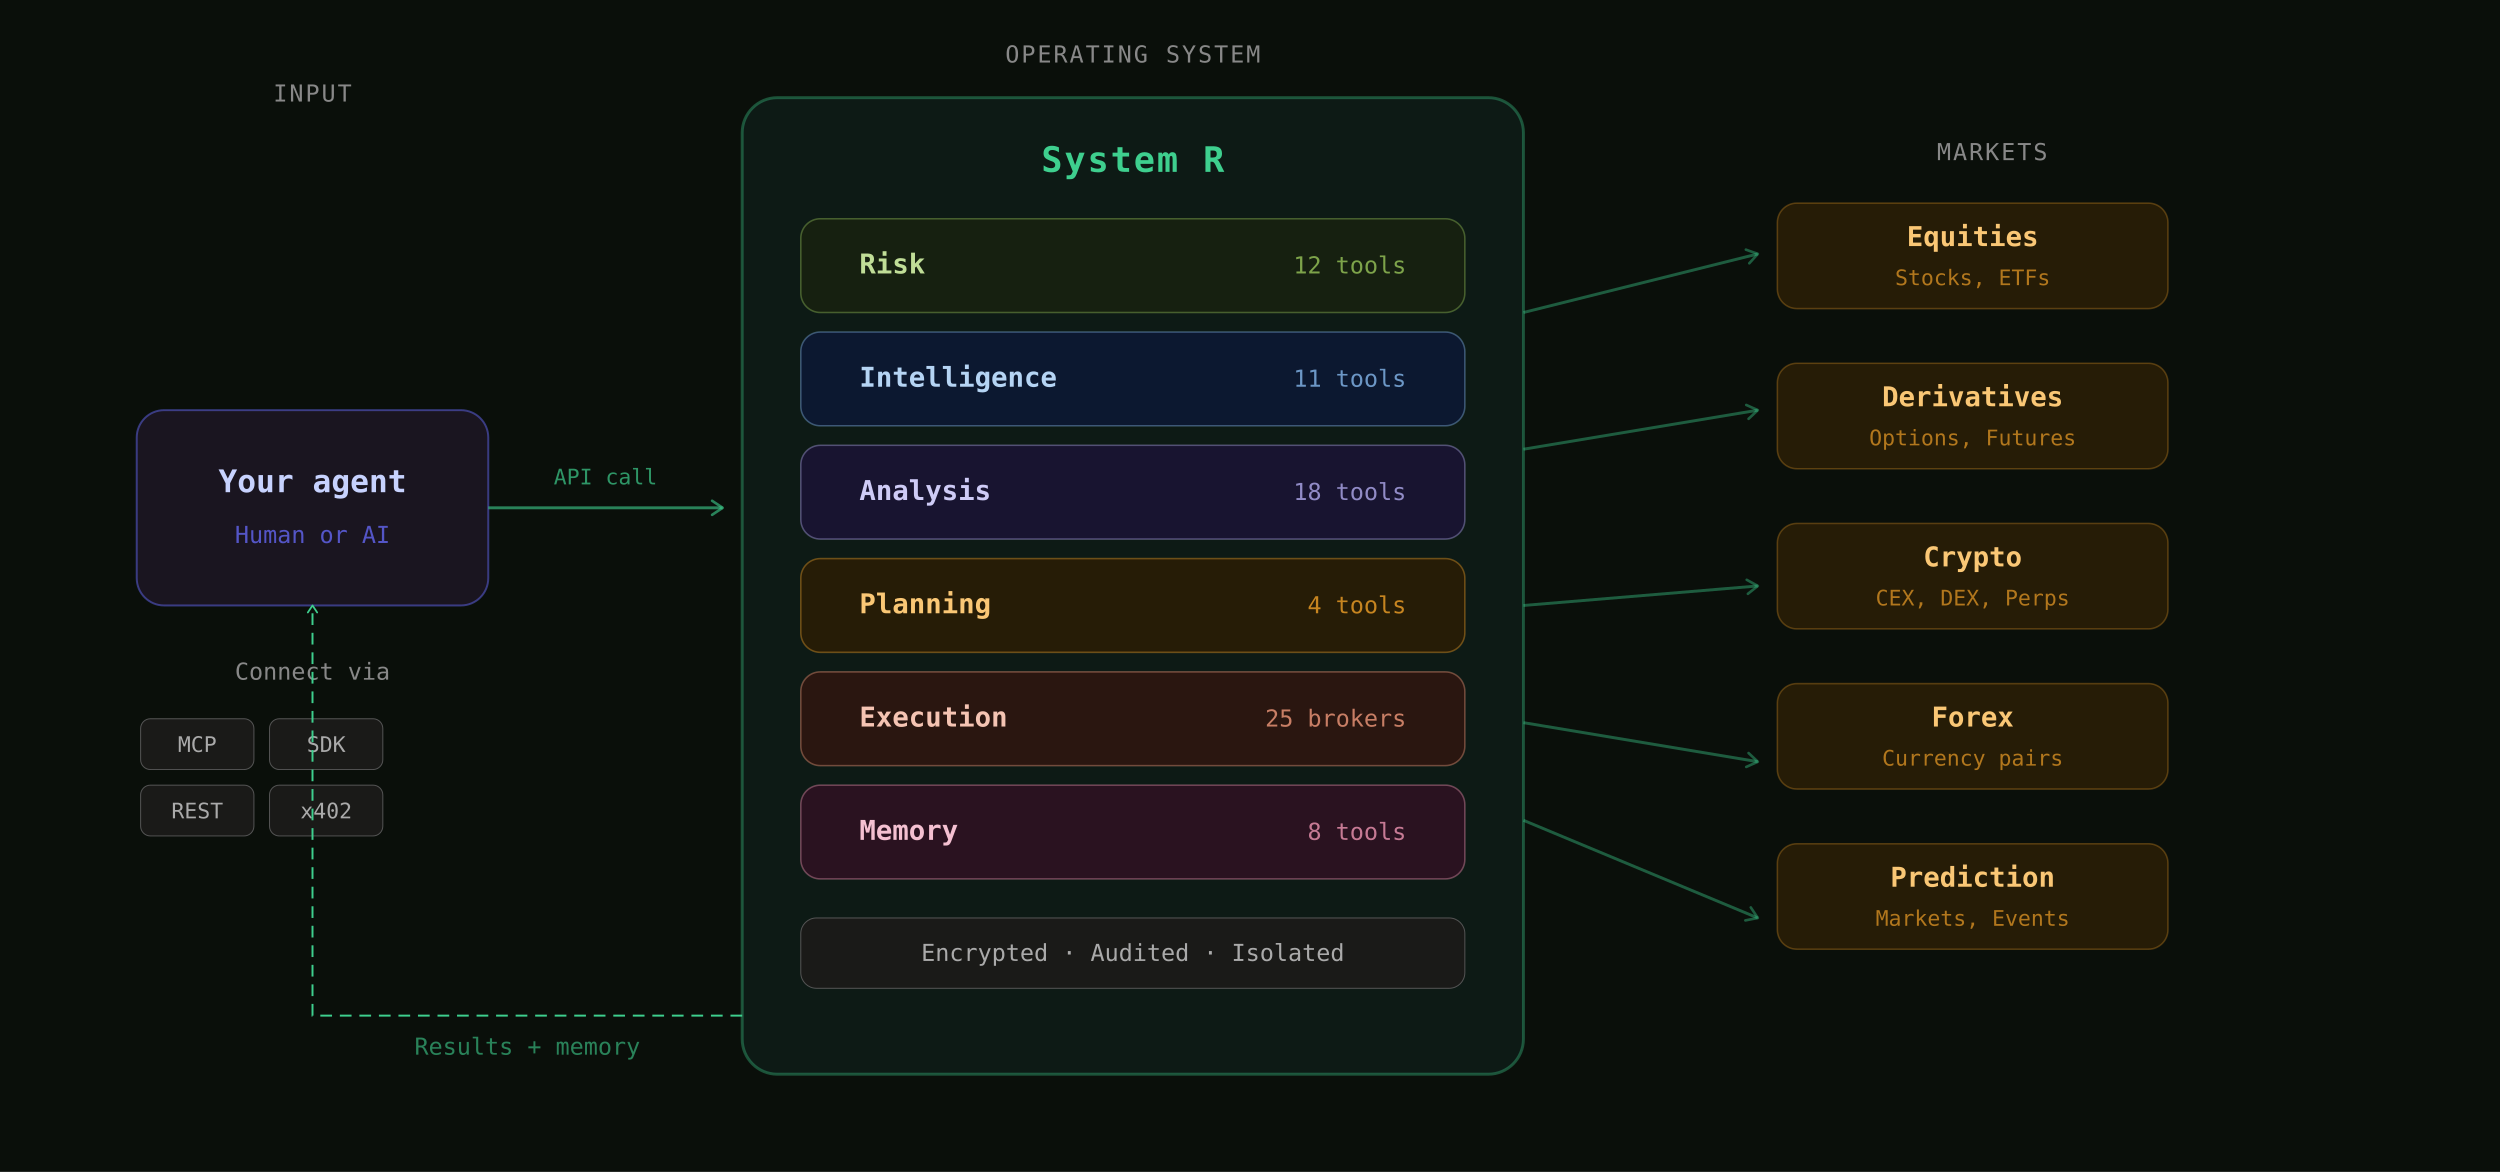
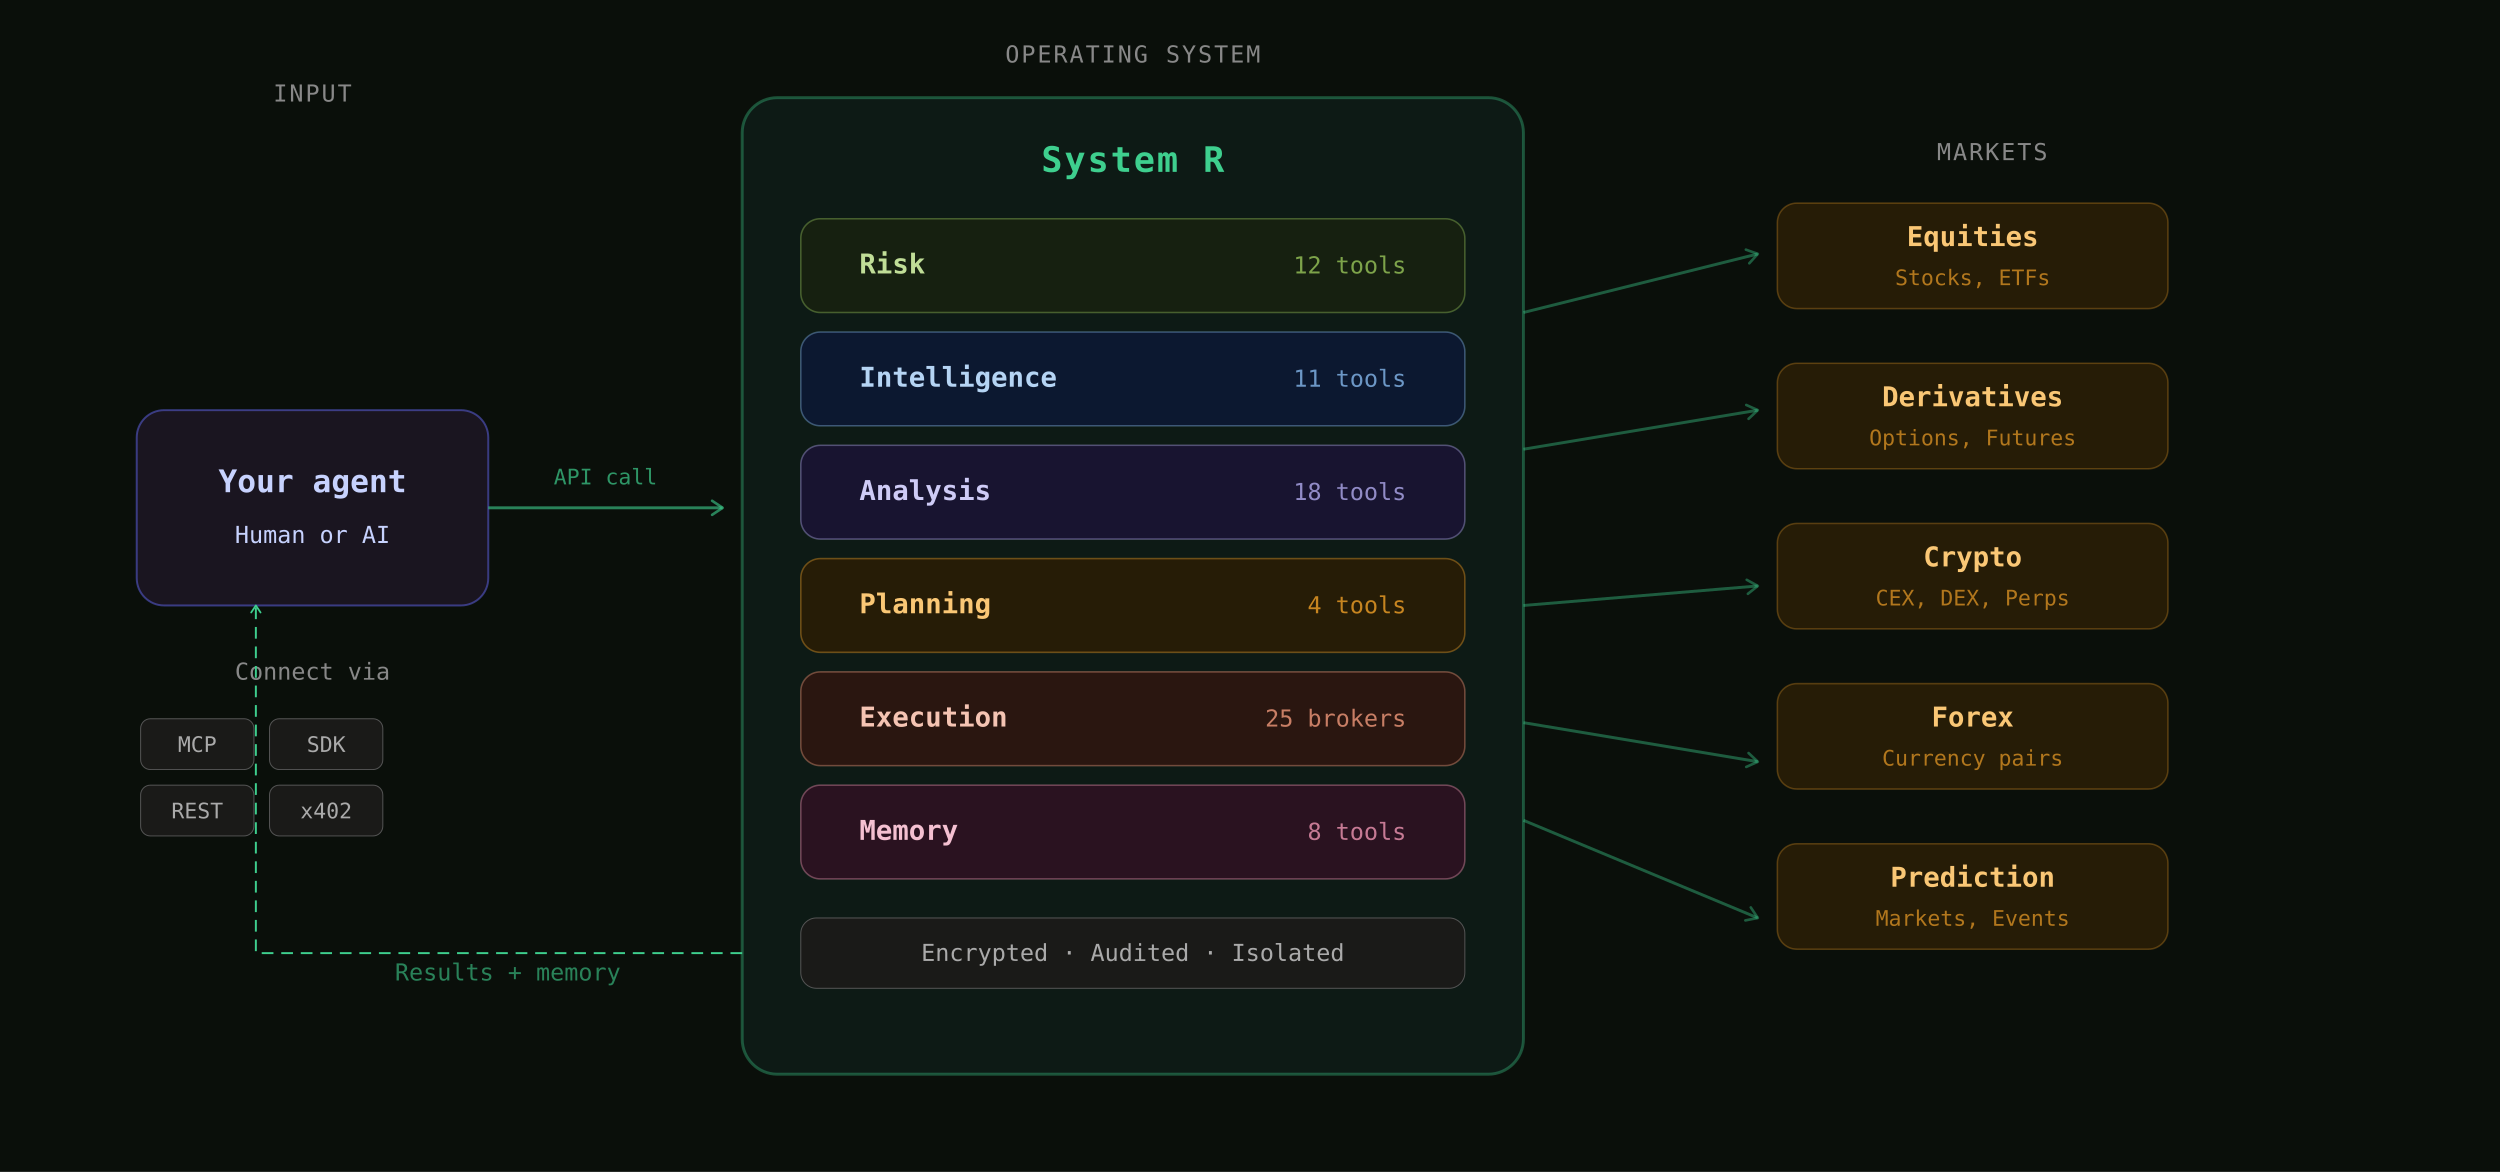
<svg xmlns="http://www.w3.org/2000/svg" viewBox="0 0 1280 600" width="1280" height="600">
  <defs>
    <marker id="arrow" viewBox="0 0 10 10" refX="8" refY="5" markerWidth="6" markerHeight="6" orient="auto-start-reverse">
      <path d="M2 1L8 5L2 9" fill="none" stroke="context-stroke" stroke-width="1.5" stroke-linecap="round" stroke-linejoin="round" />
    </marker>
    <marker id="arrow-dash" viewBox="0 0 10 10" refX="8" refY="5" markerWidth="6" markerHeight="6" orient="auto-start-reverse">
      <path d="M2 1L8 5L2 9" fill="none" stroke="#3ECF8E" stroke-width="1.5" stroke-linecap="round" stroke-linejoin="round" />
    </marker>
  </defs>
  <rect width="1280" height="600" fill="#0A0F0A" />
  <text x="160" y="52" text-anchor="middle" font-family="'JetBrains Mono', ui-monospace, SFMono-Regular, monospace" font-size="12" font-weight="400" fill="#888" letter-spacing="1">INPUT</text>
  <rect x="70" y="210" width="180" height="100" rx="14" fill="#1A1520" stroke="#6366F1" stroke-opacity="0.5" stroke-width="1" />
  <text x="160" y="252" text-anchor="middle" font-family="'JetBrains Mono', ui-monospace, monospace" font-size="16" font-weight="600" fill="#C7D2FE">Your agent</text>
-   <text x="160" y="278" text-anchor="middle" font-family="'JetBrains Mono', ui-monospace, monospace" font-size="12" fill="#6366F1" fill-opacity="0.8">Human or AI</text>
+   <text x="160" y="278" text-anchor="middle" font-family="'JetBrains Mono', ui-monospace, monospace" font-size="12" fill="#C7D2FE">Human or AI</text>
  <text x="160" y="348" text-anchor="middle" font-family="'JetBrains Mono', ui-monospace, monospace" font-size="12" fill="#888">Connect via</text>
  <rect x="72" y="368" width="58" height="26" rx="5" fill="#1A1A18" stroke="#555" stroke-width="0.5" />
  <text x="101" y="385" text-anchor="middle" font-family="'JetBrains Mono', ui-monospace, monospace" font-size="11" fill="#AAA">MCP</text>
  <rect x="138" y="368" width="58" height="26" rx="5" fill="#1A1A18" stroke="#555" stroke-width="0.5" />
  <text x="167" y="385" text-anchor="middle" font-family="'JetBrains Mono', ui-monospace, monospace" font-size="11" fill="#AAA">SDK</text>
  <rect x="72" y="402" width="58" height="26" rx="5" fill="#1A1A18" stroke="#555" stroke-width="0.5" />
  <text x="101" y="419" text-anchor="middle" font-family="'JetBrains Mono', ui-monospace, monospace" font-size="11" fill="#AAA">REST</text>
  <rect x="138" y="402" width="58" height="26" rx="5" fill="#1A1A18" stroke="#555" stroke-width="0.5" />
  <text x="167" y="419" text-anchor="middle" font-family="'JetBrains Mono', ui-monospace, monospace" font-size="11" fill="#AAA">x402</text>
  <line x1="250" y1="260" x2="370" y2="260" stroke="#3ECF8E" stroke-opacity="0.6" stroke-width="1.5" marker-end="url(#arrow)" />
  <text x="310" y="248" text-anchor="middle" font-family="'JetBrains Mono', ui-monospace, monospace" font-size="11" fill="#3ECF8E" fill-opacity="0.7">API call</text>
  <text x="580" y="32" text-anchor="middle" font-family="'JetBrains Mono', ui-monospace, monospace" font-size="12" font-weight="400" fill="#888" letter-spacing="1">OPERATING SYSTEM</text>
  <rect x="380" y="50" width="400" height="500" rx="18" fill="#0D1A15" stroke="#3ECF8E" stroke-opacity="0.35" stroke-width="1.5" />
  <text x="580" y="88" text-anchor="middle" font-family="'JetBrains Mono', ui-monospace, monospace" font-size="18" font-weight="700" fill="#3ECF8E" letter-spacing="1">System R</text>
  <rect x="410" y="112" width="340" height="48" rx="10" fill="#162010" stroke="#97C459" stroke-opacity="0.4" stroke-width="0.8" />
  <text x="440" y="140" font-family="'JetBrains Mono', ui-monospace, monospace" font-size="14" font-weight="600" fill="#C0DD97">Risk</text>
  <text x="720" y="140" text-anchor="end" font-family="'JetBrains Mono', ui-monospace, monospace" font-size="12" fill="#97C459" fill-opacity="0.8">12 tools</text>
  <rect x="410" y="170" width="340" height="48" rx="10" fill="#0C1830" stroke="#85B7EB" stroke-opacity="0.4" stroke-width="0.8" />
  <text x="440" y="198" font-family="'JetBrains Mono', ui-monospace, monospace" font-size="14" font-weight="600" fill="#B5D4F4">Intelligence</text>
  <text x="720" y="198" text-anchor="end" font-family="'JetBrains Mono', ui-monospace, monospace" font-size="12" fill="#85B7EB" fill-opacity="0.8">11 tools</text>
  <rect x="410" y="228" width="340" height="48" rx="10" fill="#181430" stroke="#AFA9EC" stroke-opacity="0.4" stroke-width="0.8" />
  <text x="440" y="256" font-family="'JetBrains Mono', ui-monospace, monospace" font-size="14" font-weight="600" fill="#CECBF6">Analysis</text>
  <text x="720" y="256" text-anchor="end" font-family="'JetBrains Mono', ui-monospace, monospace" font-size="12" fill="#AFA9EC" fill-opacity="0.8">18 tools</text>
  <rect x="410" y="286" width="340" height="48" rx="10" fill="#261C06" stroke="#EF9F27" stroke-opacity="0.4" stroke-width="0.8" />
  <text x="440" y="314" font-family="'JetBrains Mono', ui-monospace, monospace" font-size="14" font-weight="600" fill="#FAC775">Planning</text>
  <text x="720" y="314" text-anchor="end" font-family="'JetBrains Mono', ui-monospace, monospace" font-size="12" fill="#EF9F27" fill-opacity="0.8">4 tools</text>
  <rect x="410" y="344" width="340" height="48" rx="10" fill="#2A1610" stroke="#F0997B" stroke-opacity="0.4" stroke-width="0.8" />
  <text x="440" y="372" font-family="'JetBrains Mono', ui-monospace, monospace" font-size="14" font-weight="600" fill="#F5C4B3">Execution</text>
  <text x="720" y="372" text-anchor="end" font-family="'JetBrains Mono', ui-monospace, monospace" font-size="12" fill="#F0997B" fill-opacity="0.8">25 brokers</text>
  <rect x="410" y="402" width="340" height="48" rx="10" fill="#2A1220" stroke="#ED93B1" stroke-opacity="0.4" stroke-width="0.8" />
  <text x="440" y="430" font-family="'JetBrains Mono', ui-monospace, monospace" font-size="14" font-weight="600" fill="#F4C0D1">Memory</text>
  <text x="720" y="430" text-anchor="end" font-family="'JetBrains Mono', ui-monospace, monospace" font-size="12" fill="#ED93B1" fill-opacity="0.8">8 tools</text>
  <rect x="410" y="470" width="340" height="36" rx="8" fill="#1A1A18" stroke="#555" stroke-width="0.5" />
  <text x="580" y="492" text-anchor="middle" font-family="'JetBrains Mono', ui-monospace, monospace" font-size="12" fill="#AAA">Encrypted  ·  Audited  ·  Isolated</text>
  <text x="1020" y="82" text-anchor="middle" font-family="'JetBrains Mono', ui-monospace, monospace" font-size="12" font-weight="400" fill="#888" letter-spacing="1">MARKETS</text>
  <line x1="780" y1="160" x2="900" y2="130" stroke="#3ECF8E" stroke-opacity="0.4" stroke-width="1.5" marker-end="url(#arrow)" />
  <line x1="780" y1="230" x2="900" y2="210" stroke="#3ECF8E" stroke-opacity="0.4" stroke-width="1.5" marker-end="url(#arrow)" />
  <line x1="780" y1="310" x2="900" y2="300" stroke="#3ECF8E" stroke-opacity="0.4" stroke-width="1.5" marker-end="url(#arrow)" />
  <line x1="780" y1="370" x2="900" y2="390" stroke="#3ECF8E" stroke-opacity="0.4" stroke-width="1.5" marker-end="url(#arrow)" />
  <line x1="780" y1="420" x2="900" y2="470" stroke="#3ECF8E" stroke-opacity="0.4" stroke-width="1.5" marker-end="url(#arrow)" />
  <rect x="910" y="104" width="200" height="54" rx="10" fill="#261C06" stroke="#EF9F27" stroke-opacity="0.3" stroke-width="0.8" />
  <text x="1010" y="126" text-anchor="middle" font-family="'JetBrains Mono', ui-monospace, monospace" font-size="14" font-weight="600" fill="#FAC775">Equities</text>
  <text x="1010" y="146" text-anchor="middle" font-family="'JetBrains Mono', ui-monospace, monospace" font-size="11" fill="#EF9F27" fill-opacity="0.7">Stocks, ETFs</text>
  <rect x="910" y="186" width="200" height="54" rx="10" fill="#261C06" stroke="#EF9F27" stroke-opacity="0.3" stroke-width="0.8" />
  <text x="1010" y="208" text-anchor="middle" font-family="'JetBrains Mono', ui-monospace, monospace" font-size="14" font-weight="600" fill="#FAC775">Derivatives</text>
  <text x="1010" y="228" text-anchor="middle" font-family="'JetBrains Mono', ui-monospace, monospace" font-size="11" fill="#EF9F27" fill-opacity="0.7">Options, Futures</text>
  <rect x="910" y="268" width="200" height="54" rx="10" fill="#261C06" stroke="#EF9F27" stroke-opacity="0.3" stroke-width="0.8" />
  <text x="1010" y="290" text-anchor="middle" font-family="'JetBrains Mono', ui-monospace, monospace" font-size="14" font-weight="600" fill="#FAC775">Crypto</text>
  <text x="1010" y="310" text-anchor="middle" font-family="'JetBrains Mono', ui-monospace, monospace" font-size="11" fill="#EF9F27" fill-opacity="0.7">CEX, DEX, Perps</text>
  <rect x="910" y="350" width="200" height="54" rx="10" fill="#261C06" stroke="#EF9F27" stroke-opacity="0.3" stroke-width="0.8" />
  <text x="1010" y="372" text-anchor="middle" font-family="'JetBrains Mono', ui-monospace, monospace" font-size="14" font-weight="600" fill="#FAC775">Forex</text>
  <text x="1010" y="392" text-anchor="middle" font-family="'JetBrains Mono', ui-monospace, monospace" font-size="11" fill="#EF9F27" fill-opacity="0.7">Currency pairs</text>
  <rect x="910" y="432" width="200" height="54" rx="10" fill="#261C06" stroke="#EF9F27" stroke-opacity="0.3" stroke-width="0.8" />
  <text x="1010" y="454" text-anchor="middle" font-family="'JetBrains Mono', ui-monospace, monospace" font-size="14" font-weight="600" fill="#FAC775">Prediction</text>
  <text x="1010" y="474" text-anchor="middle" font-family="'JetBrains Mono', ui-monospace, monospace" font-size="11" fill="#EF9F27" fill-opacity="0.7">Markets, Events</text>
-   <path d="M380 520 L160 520 L160 310" fill="none" stroke="#3ECF8E" stroke-width="1" stroke-dasharray="6 4" marker-end="url(#arrow-dash)" />
-   <text x="270" y="540" text-anchor="middle" font-family="'JetBrains Mono', ui-monospace, monospace" font-size="12" fill="#3ECF8E" fill-opacity="0.6">Results + memory</text>
+   <path d="M380 488 L131 488 L131 428 L131 368 L131 310" fill="none" stroke="#3ECF8E" stroke-width="1" stroke-dasharray="6 4" marker-end="url(#arrow-dash)" />
+   <text x="260" y="502" text-anchor="middle" font-family="'JetBrains Mono', ui-monospace, monospace" font-size="12" fill="#3ECF8E" fill-opacity="0.6">Results + memory</text>
</svg>
